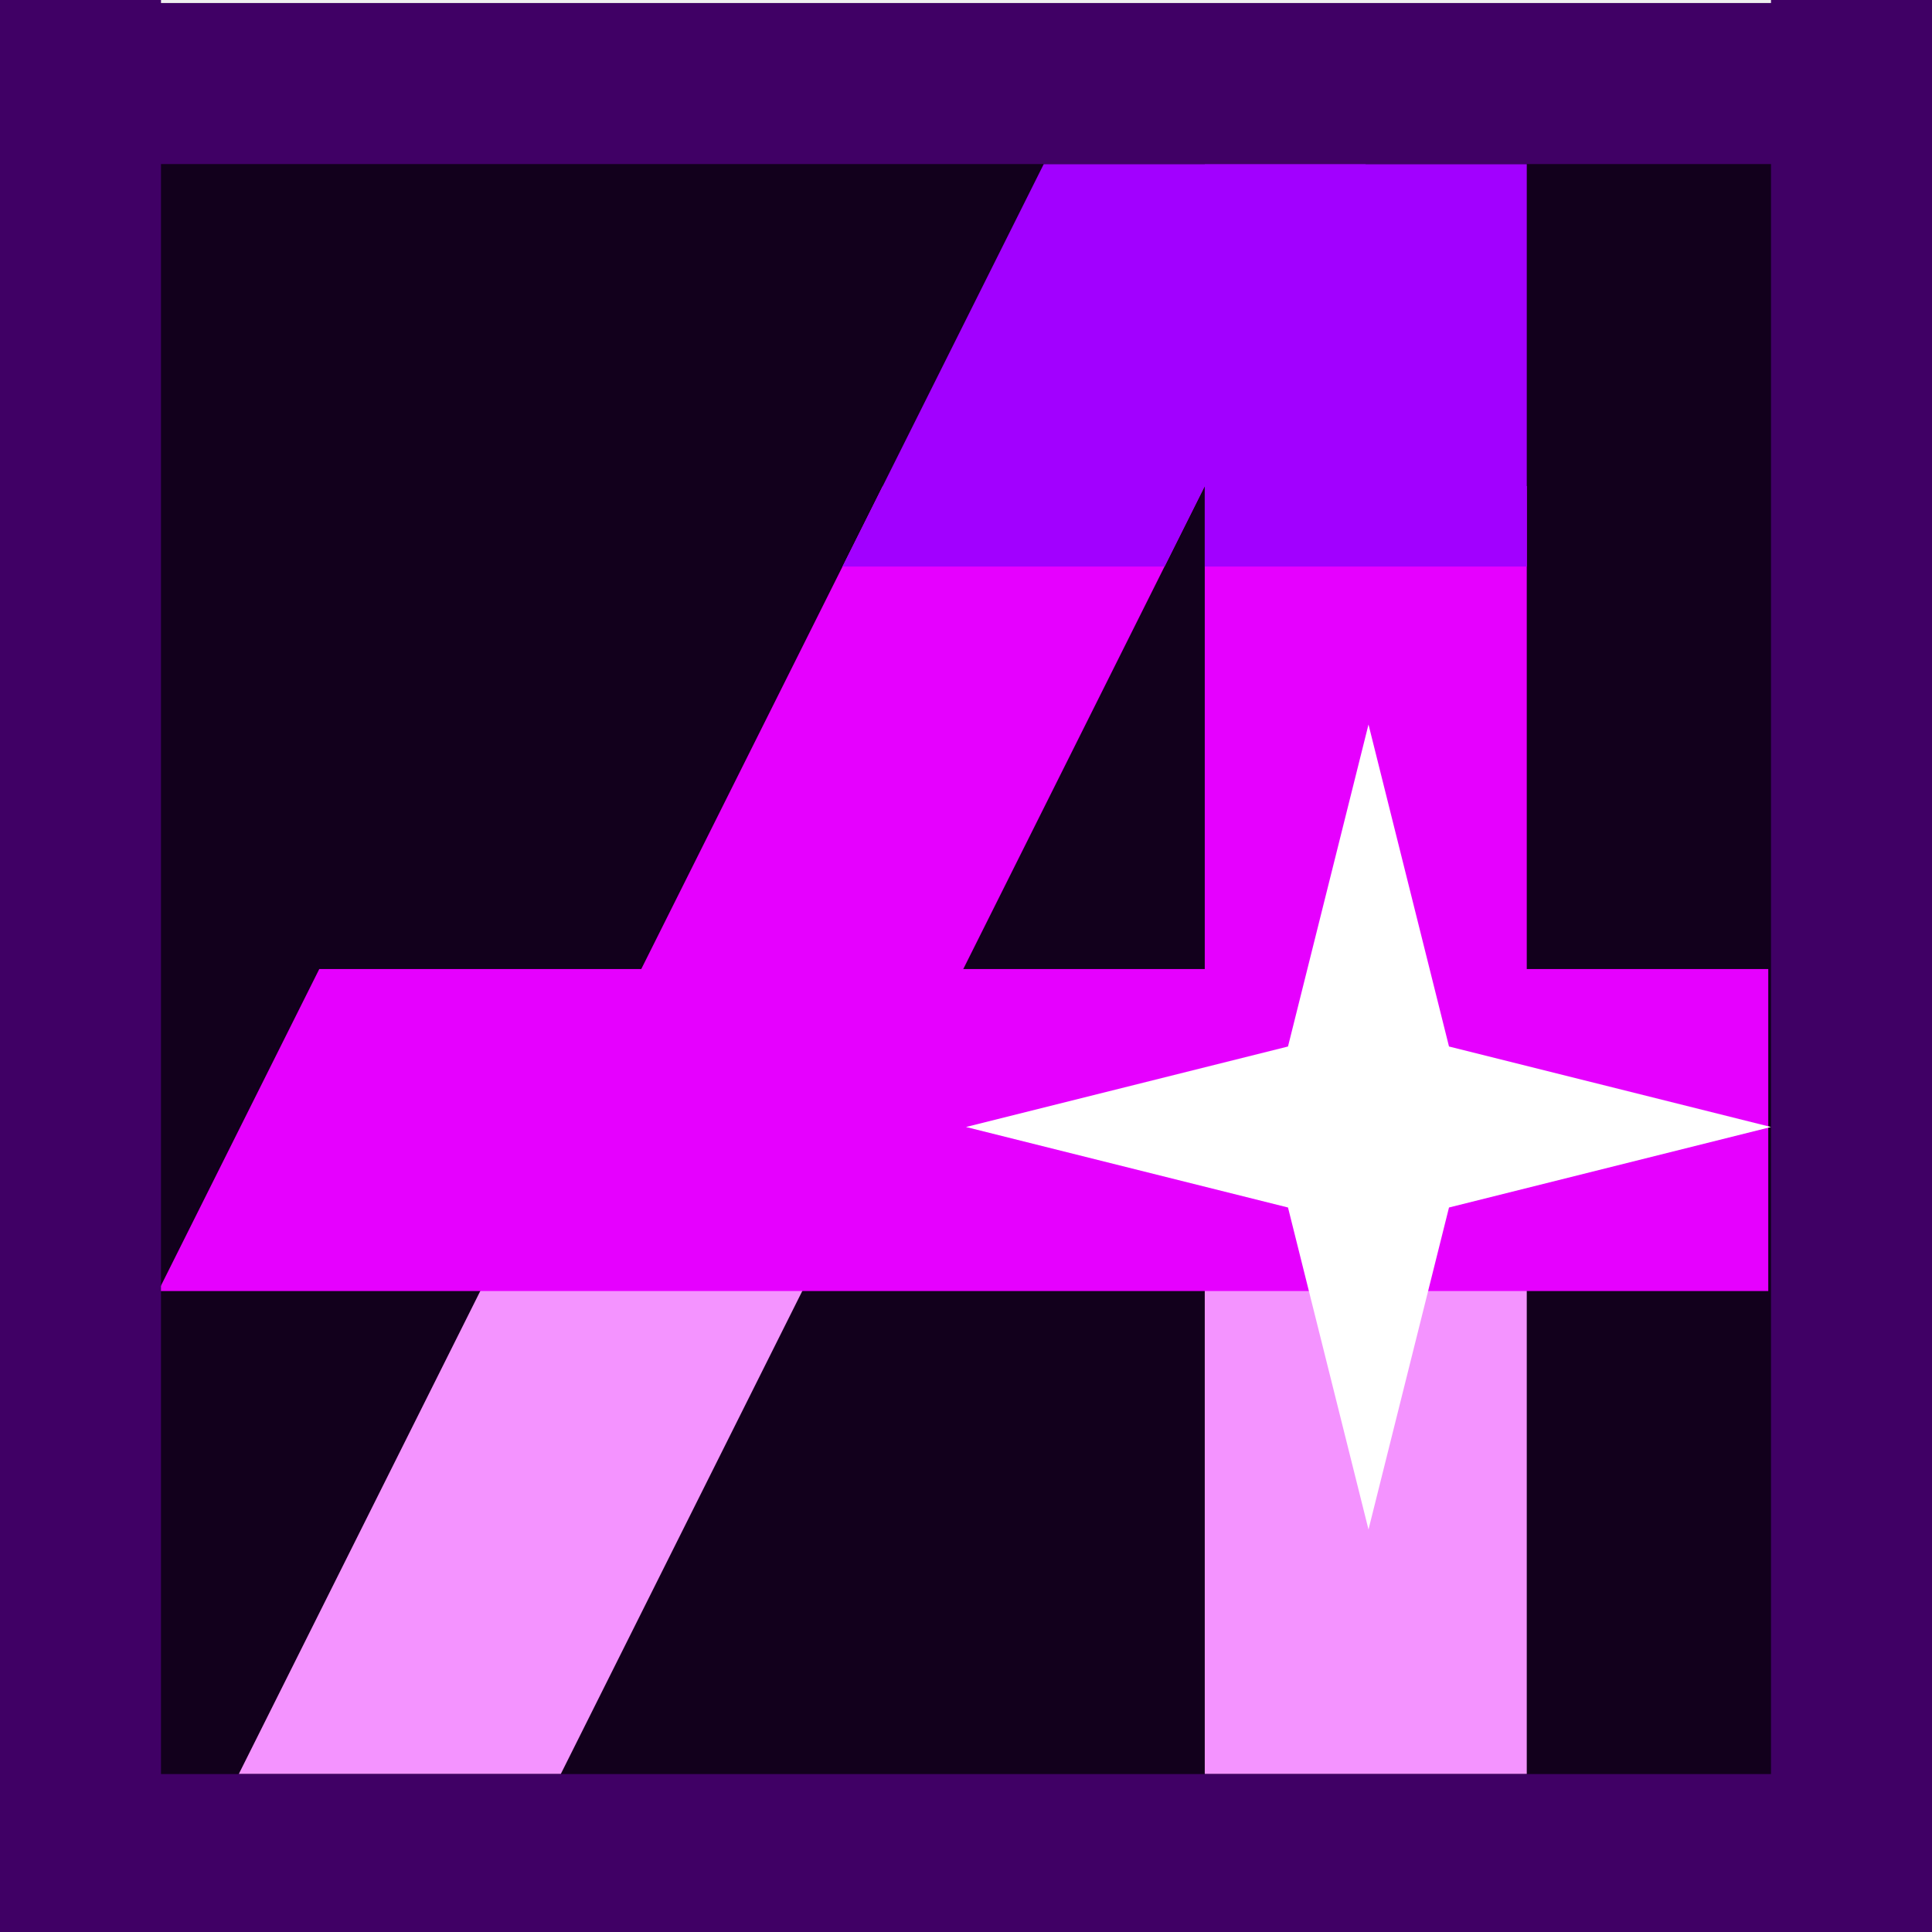
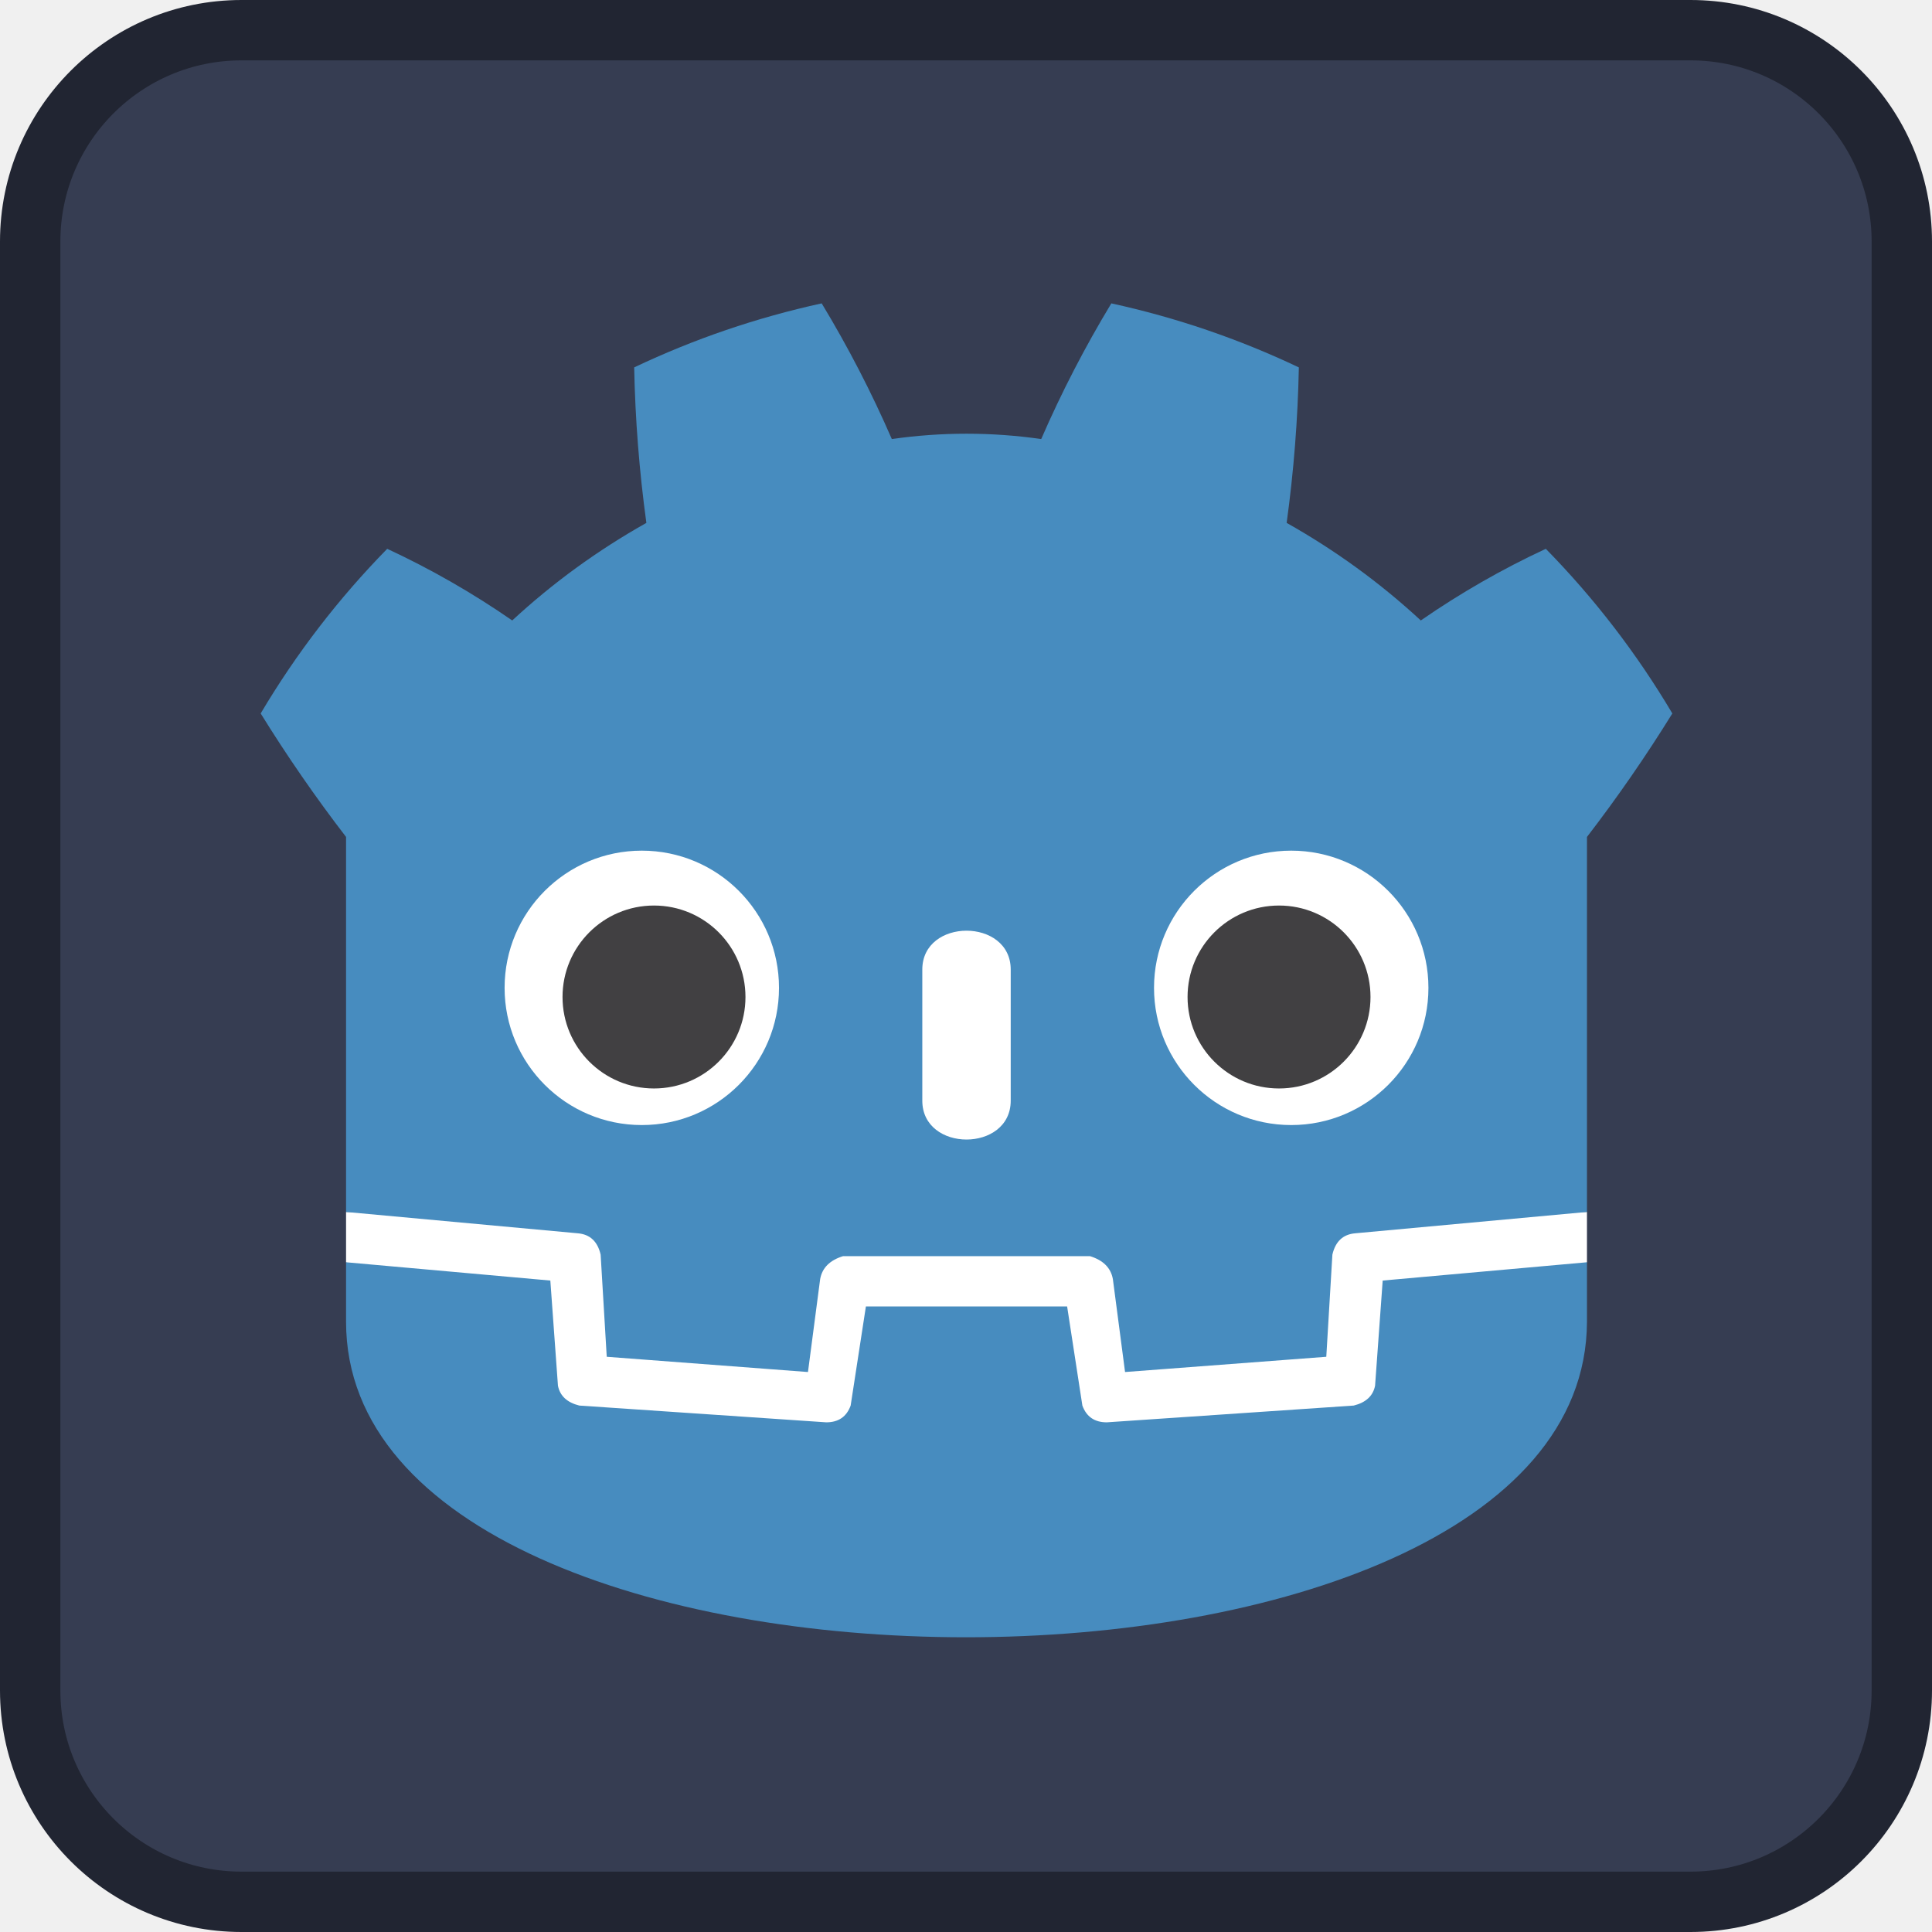
- <svg xmlns="http://www.w3.org/2000/svg" version="1.2" viewBox="0 0 240 240" width="240" height="240">
-   <style>
- 		.s0 { fill: #12001c } 
- 		.s1 { fill: #e600ff } 
- 		.s2 { fill: #f493ff } 
- 		.s3 { fill: #a200ff } 
- 		.s4 { fill: #400065 } 
- 		.s5 { fill: #ffffff } 
- 	</style>
-   <g id="Layer 1">
-     <path id="Shape 4" fill-rule="evenodd" class="s0" d="m239.66 0.38v240h-240v-240z" />
-     <path id="Shape 1 copy" fill-rule="evenodd" class="s1" d="m189.66 60.38v70h-40v-70z" />
-     <path id="Shape 5" fill-rule="evenodd" class="s1" d="m149.66 60.38l-35 70h-40l35-70z" />
-     <path id="Shape 1 copy 2" fill-rule="evenodd" class="s2" d="m189.66 150.38v70h-40v-70z" />
-     <path id="Shape 1" fill-rule="evenodd" class="s3" d="m189.66 20.38v50h-40v-50z" />
-     <path id="Shape 2" fill-rule="evenodd" class="s3" d="m169.66 20.38l-25 50h-40l25-50z" />
-     <path id="Shape 5 copy" fill-rule="evenodd" class="s2" d="m104.66 150.38l-35 70h-40l35-70z" />
-     <path id="Shape 3" fill-rule="evenodd" class="s1" d="m219.66 120.38v40h-200l20-40z" />
-     <path id="Shape 6" fill-rule="evenodd" class="s4" d="m239.66 0.38v20h-240v-20z" />
-     <path id="Shape 6 copy" fill-rule="evenodd" class="s4" d="m239.66 220.38v20h-240v-20z" />
-     <path id="Shape 7" fill-rule="evenodd" class="s4" d="m20 0v240h-20v-240z" />
-     <path id="Shape 7 copy" fill-rule="evenodd" class="s4" d="m240 0v240h-20v-240z" />
-     <path id="Shape 9" fill-rule="evenodd" class="s5" d="m170 190l-10-40-40-10 40-10 10-40 10 40 40 10-40 10" />
+ <svg xmlns="http://www.w3.org/2000/svg" width="128" height="128">
+   <rect width="124" height="124" x="2" y="2" fill="#363d52" stroke="#212532" stroke-width="4" rx="14" />
+   <g fill="#fff" transform="translate(12.322 12.322)scale(.101)">
+     <path d="M105 673v33q407 354 814 0v-33z" />
+     <path fill="#478cbf" d="m105 673 152 14q12 1 15 14l4 67 132 10 8-61q2-11 15-15h162q13 4 15 15l8 61 132-10 4-67q3-13 15-14l152-14V427q30-39 56-81-35-59-83-108-43 20-82 47-40-37-88-64 7-51 8-102-59-28-123-42-26 43-46 89-49-7-98 0-20-46-46-89-64 14-123 42 1 51 8 102-48 27-88 64-39-27-82-47-48 49-83 108 26 42 56 81zm0 33v39c0 276 813 276 814 0v-39l-134 12-5 69q-2 10-14 13l-162 11q-12 0-16-11l-10-65H446l-10 65q-4 11-16 11l-162-11q-12-3-14-13l-5-69z" />
+     <path d="M483 600c0 34 58 34 58 0v-86c0-34-58-34-58 0z" />
+     <circle cx="725" cy="526" r="90" />
+     <circle cx="299" cy="526" r="90" />
+   </g>
+   <g fill="#414042" transform="translate(12.322 12.322)scale(.101)">
+     <circle cx="307" cy="532" r="60" />
+     <circle cx="717" cy="532" r="60" />
  </g>
</svg>
